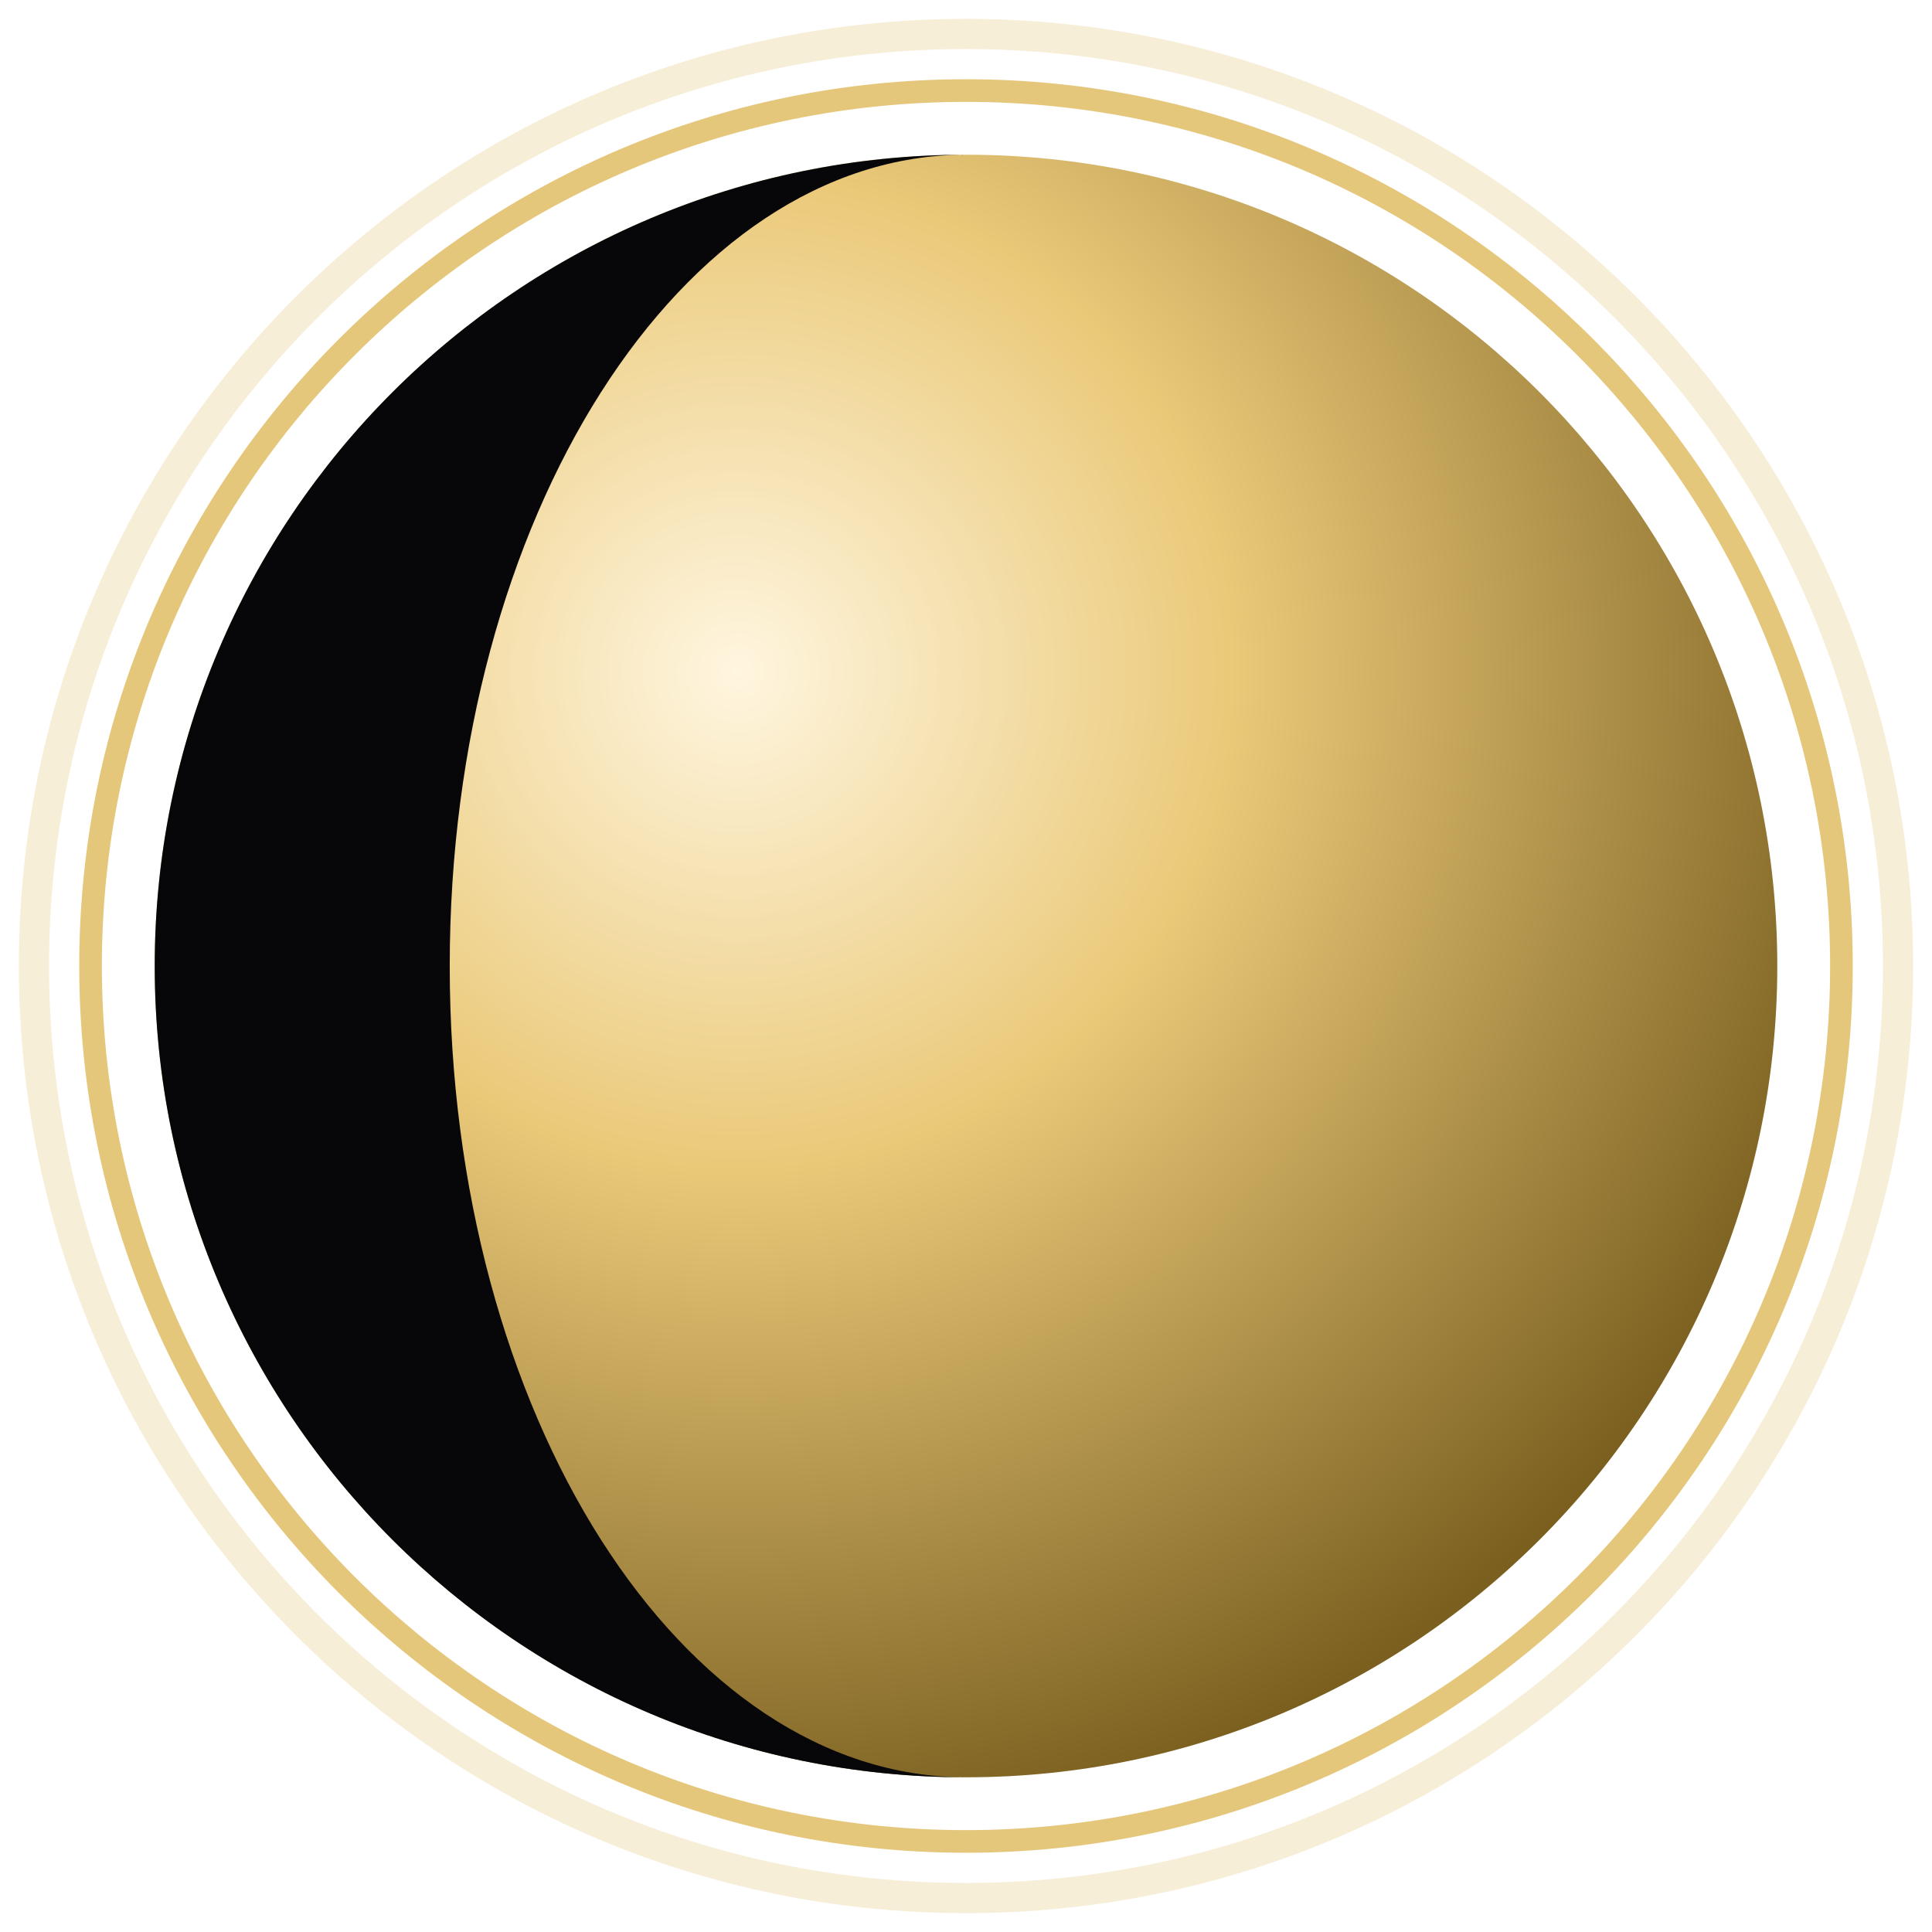
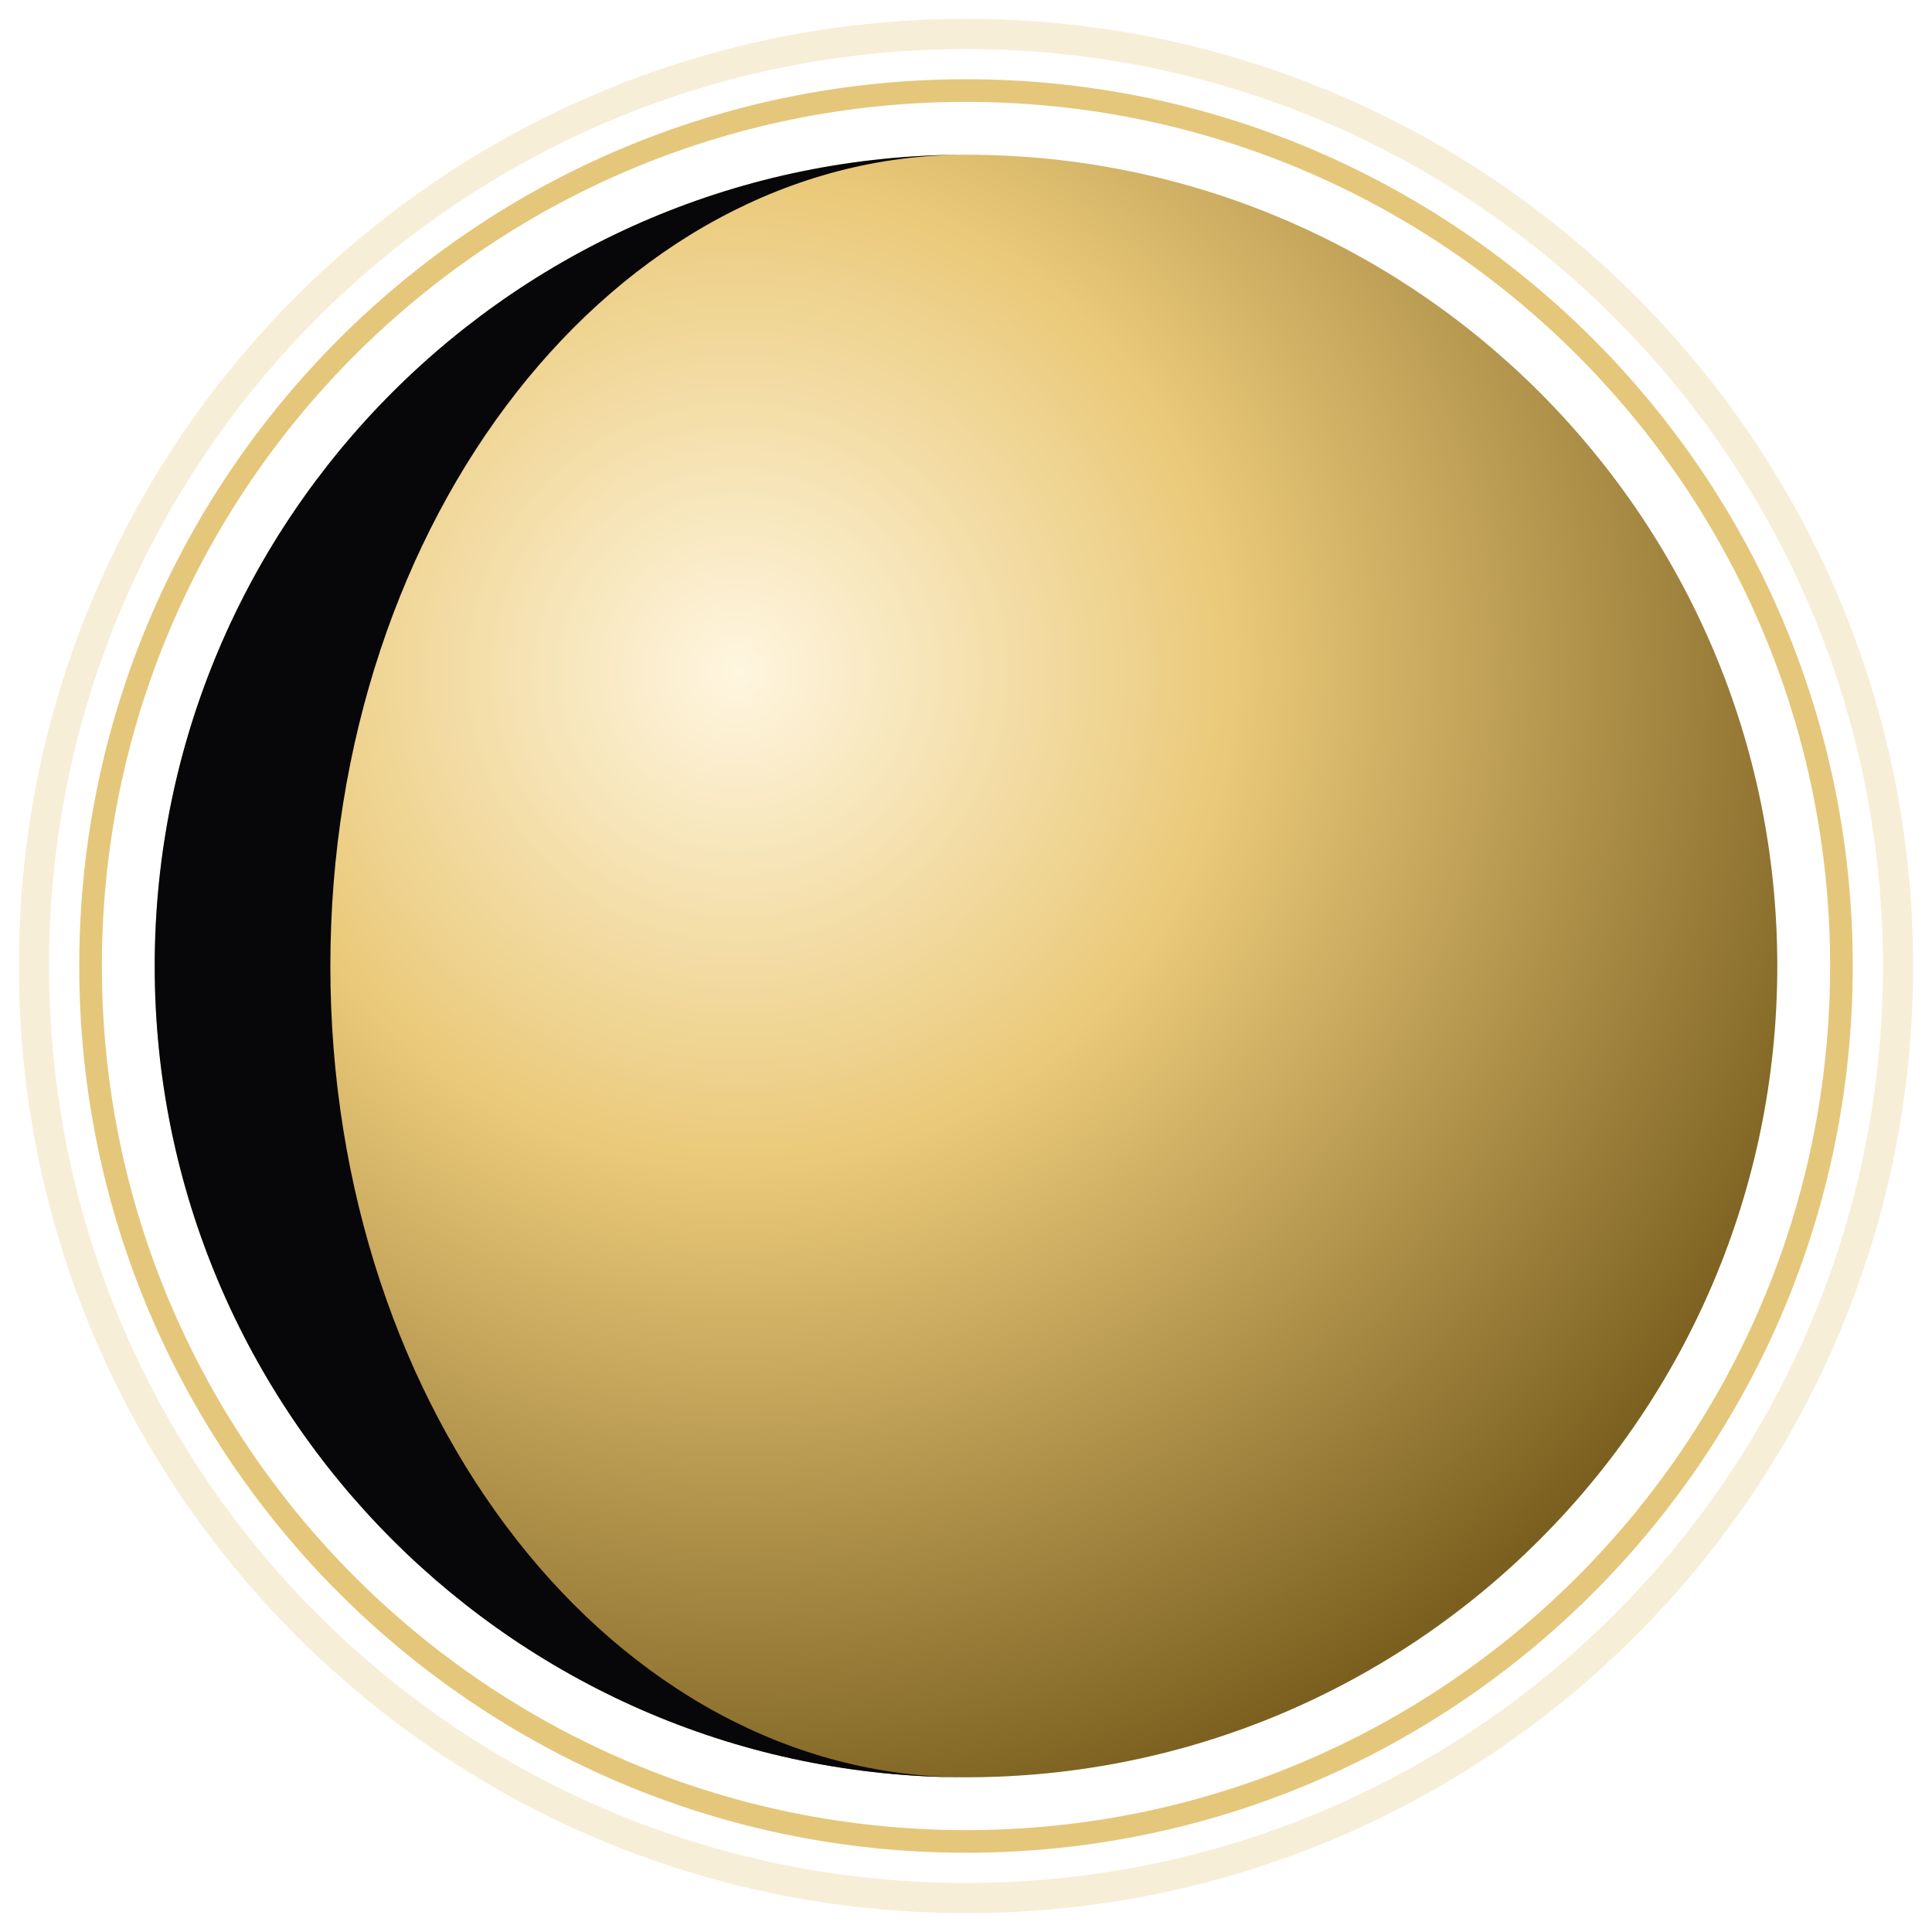
<svg xmlns="http://www.w3.org/2000/svg" viewBox="0 0 512 512" width="512" height="512">
  <defs>
    <radialGradient id="moonGold" cx="36%" cy="32%" r="72%">
      <stop offset="0%" stop-color="#FFF6E0" />
      <stop offset="42%" stop-color="#EAC979" />
      <stop offset="100%" stop-color="#7A5F1F" />
    </radialGradient>
  </defs>
  <circle cx="256" cy="256" r="215" fill="url(#moonGold)" />
-   <path d="M 256 41 A 215 215 0 0 0 256 471 A 136.817 215 0 0 1 256 41 Z" fill="#070608" fill-opacity="1.0" />
+   <path d="M 256 41 A 215 215 0 0 0 256 471 A 168.451 215 0 0 1 256 41 Z" fill="#070608" fill-opacity="1.0" />
  <circle cx="256" cy="256" r="247" fill="none" stroke="#E5C77B" stroke-opacity="0.3" stroke-width="8.0" />
  <circle cx="256" cy="256" r="232" fill="none" stroke="#E5C77B" stroke-opacity="1.0" stroke-width="6.0" />
</svg>
